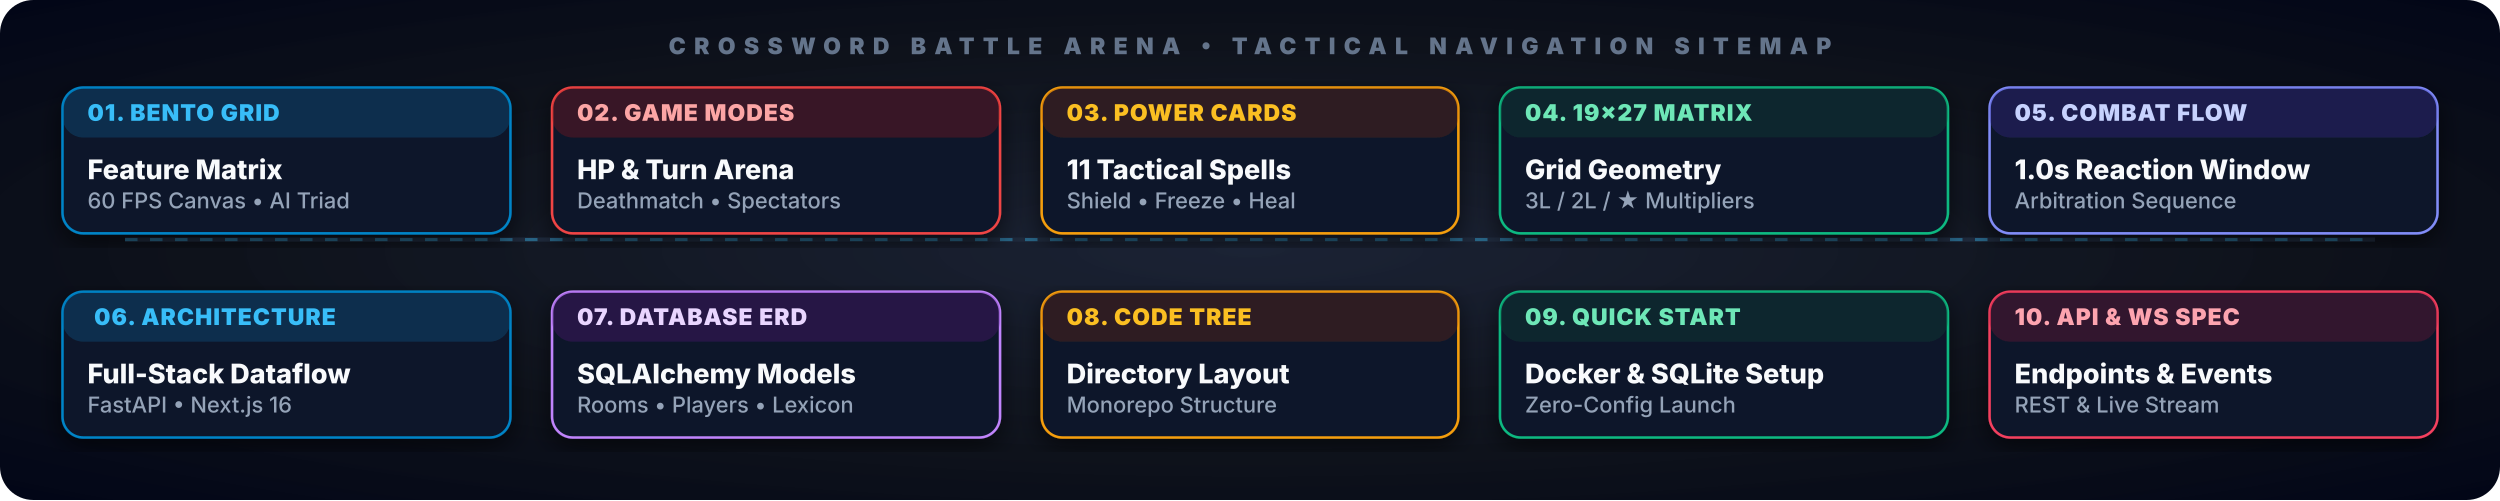
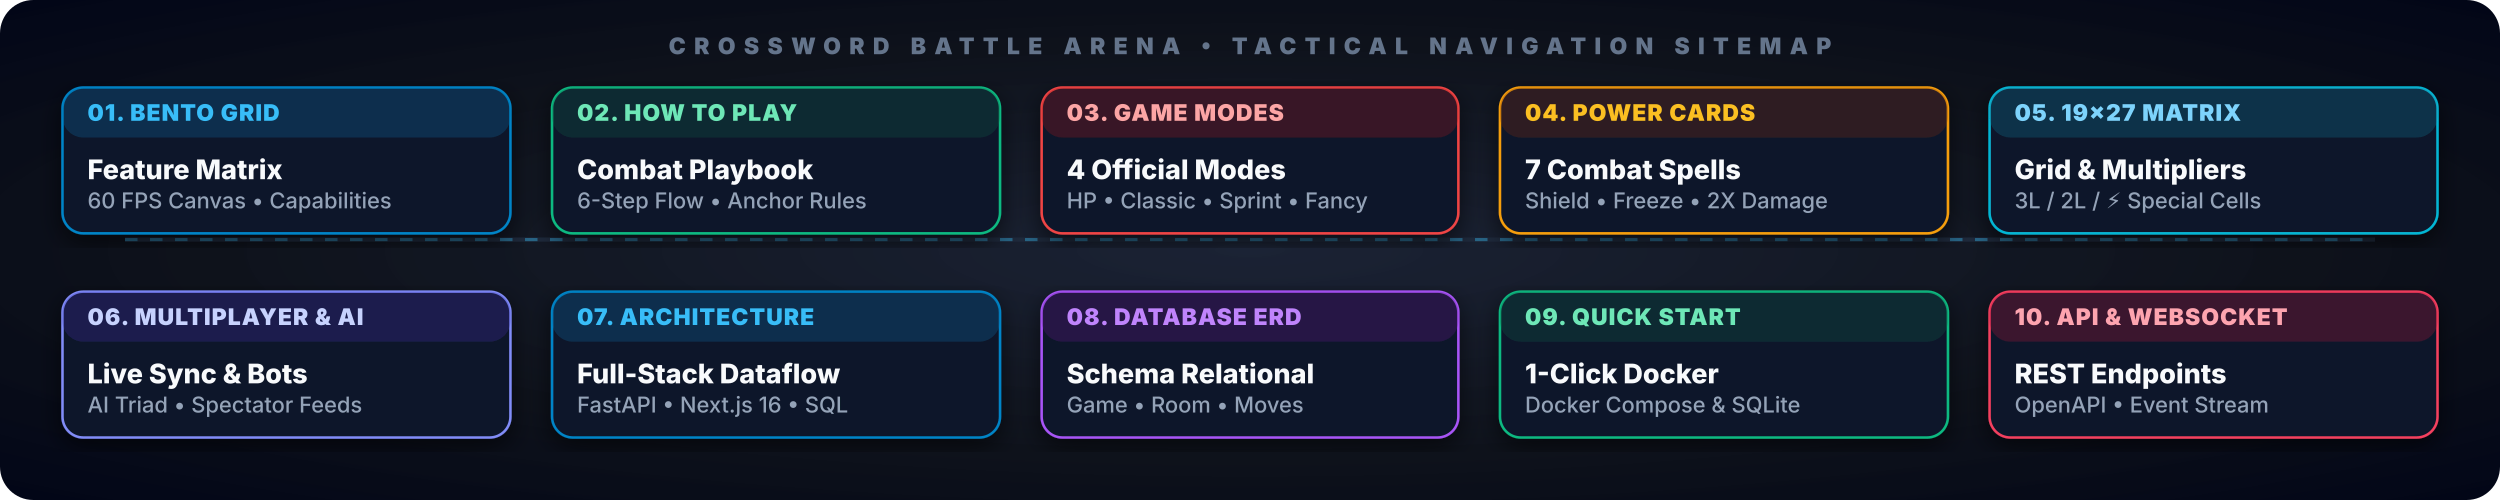
<svg xmlns="http://www.w3.org/2000/svg" viewBox="0 0 1200 240" width="100%" height="100%">
  <defs>
    <radialGradient id="navBg" cx="50%" cy="50%" r="70%">
      <stop offset="0%" stop-color="#0f172a" stop-opacity="0.95" />
      <stop offset="60%" stop-color="#090d16" stop-opacity="0.98" />
      <stop offset="100%" stop-color="#020617" stop-opacity="1" />
    </radialGradient>
    <filter id="navGlow" x="-10%" y="-10%" width="120%" height="120%">
      <feDropShadow dx="0" dy="4" stdDeviation="6" flood-color="#000000" flood-opacity="0.6" />
    </filter>
    <style>
-  @keyframes slowHudGlow {
-  0%, 100% { stroke-opacity: 0.35; }
-  50% { stroke-opacity: 0.95; }
-  }
-  @keyframes dashMove {
-  to { stroke-dashoffset: -32; }
-  }
-  .hud-line { stroke-dasharray: 4 4; animation: slowHudGlow 4s ease-in-out infinite; }
-  .stream-anim { stroke-dasharray: 6 6; animation: dashMove 3s linear infinite; }
-  .nav-card { transition: all 0.3s ease; }
-  </style>
+       @keyframes dashMove {
+         to { stroke-dashoffset: -32; }
+       }
+       .stream-anim { stroke-dasharray: 6 6; animation: dashMove 3s linear infinite; }
+     </style>
  </defs>
  <rect width="1200" height="240" fill="url(#navBg)" rx="16" />
  <g transform="translate(600, 26)">
    <text x="0" y="0" fill="#64748b" font-family="'Inter', -apple-system, sans-serif" font-size="11" font-weight="900" text-anchor="middle" letter-spacing="4">
-  CROSSWORD BATTLE ARENA • TACTICAL NAVIGATION SITEMAP
-  </text>
+       CROSSWORD BATTLE ARENA • TACTICAL NAVIGATION SITEMAP
+     </text>
  </g>
  <path d="M 60 115 L 1140 115" stroke="#1e293b" stroke-width="2" />
  <path d="M 60 115 L 1140 115" stroke="#38bdf8" stroke-width="1.5" class="stream-anim" opacity="0.4" />
  <g transform="translate(30, 42)" filter="url(#navGlow)">
    <rect width="215" height="70" rx="10" fill="#0f172a" stroke="#0284c7" stroke-width="1.2" />
    <rect x="0" y="0" width="215" height="24" rx="10" fill="#0369a1" fill-opacity="0.3" />
-     <text x="12" y="16" fill="#38bdf8" font-family="'Inter', sans-serif" font-size="11" font-weight="900" letter-spacing="0.5"> 01. BENTO GRID</text>
+     <text x="12" y="16" fill="#38bdf8" font-family="'Inter', sans-serif" font-size="11" font-weight="900" letter-spacing="0.5">01. BENTO GRID</text>
    <text x="12" y="44" fill="#f8fafc" font-family="'Inter', sans-serif" font-size="13" font-weight="800">Feature Matrix</text>
-     <text x="12" y="58" fill="#94a3b8" font-family="'Inter', sans-serif" font-size="10.5" font-weight="500">60 FPS Canvas • AI Triad</text>
+     <text x="12" y="58" fill="#94a3b8" font-family="'Inter', sans-serif" font-size="10.5" font-weight="500">60 FPS Canvas • Capabilities</text>
  </g>
  <g transform="translate(265, 42)" filter="url(#navGlow)">
-     <rect width="215" height="70" rx="10" fill="#0f172a" stroke="#ef4444" stroke-width="1.2" />
-     <rect x="0" y="0" width="215" height="24" rx="10" fill="#991b1b" fill-opacity="0.3" />
-     <text x="12" y="16" fill="#fca5a5" font-family="'Inter', sans-serif" font-size="11" font-weight="900" letter-spacing="0.5"> 02. GAME MODES</text>
-     <text x="12" y="44" fill="#f8fafc" font-family="'Inter', sans-serif" font-size="13" font-weight="800">HP &amp; Turn Arena</text>
-     <text x="12" y="58" fill="#94a3b8" font-family="'Inter', sans-serif" font-size="10.5" font-weight="500">Deathmatch • Spectators</text>
+     <rect width="215" height="70" rx="10" fill="#0f172a" stroke="#10b981" stroke-width="1.2" />
+     <rect x="0" y="0" width="215" height="24" rx="10" fill="#065f46" fill-opacity="0.3" />
+     <text x="12" y="16" fill="#6ee7b7" font-family="'Inter', sans-serif" font-size="11" font-weight="900" letter-spacing="0.5">02. HOW TO PLAY</text>
+     <text x="12" y="44" fill="#f8fafc" font-family="'Inter', sans-serif" font-size="13" font-weight="800">Combat Playbook</text>
+     <text x="12" y="58" fill="#94a3b8" font-family="'Inter', sans-serif" font-size="10.5" font-weight="500">6-Step Flow • Anchor Rules</text>
  </g>
  <g transform="translate(500, 42)" filter="url(#navGlow)">
-     <rect width="200" height="70" rx="10" fill="#0f172a" stroke="#f59e0b" stroke-width="1.2" />
-     <rect x="0" y="0" width="200" height="24" rx="10" fill="#78350f" fill-opacity="0.3" />
-     <text x="12" y="16" fill="#fbbf24" font-family="'Inter', sans-serif" font-size="11" font-weight="900" letter-spacing="0.5"> 03. POWER CARDS</text>
-     <text x="12" y="44" fill="#f8fafc" font-family="'Inter', sans-serif" font-size="13" font-weight="800">11 Tactical Spells</text>
-     <text x="12" y="58" fill="#94a3b8" font-family="'Inter', sans-serif" font-size="10.5" font-weight="500">Shield • Freeze • Heal</text>
+     <rect width="200" height="70" rx="10" fill="#0f172a" stroke="#ef4444" stroke-width="1.2" />
+     <rect x="0" y="0" width="200" height="24" rx="10" fill="#991b1b" fill-opacity="0.3" />
+     <text x="12" y="16" fill="#fca5a5" font-family="'Inter', sans-serif" font-size="11" font-weight="900" letter-spacing="0.5">03. GAME MODES</text>
+     <text x="12" y="44" fill="#f8fafc" font-family="'Inter', sans-serif" font-size="13" font-weight="800">4 Official Modes</text>
+     <text x="12" y="58" fill="#94a3b8" font-family="'Inter', sans-serif" font-size="10.5" font-weight="500">HP • Classic • Sprint • Fancy</text>
  </g>
  <g transform="translate(720, 42)" filter="url(#navGlow)">
-     <rect width="215" height="70" rx="10" fill="#0f172a" stroke="#10b981" stroke-width="1.2" />
-     <rect x="0" y="0" width="215" height="24" rx="10" fill="#064e3b" fill-opacity="0.3" />
-     <text x="12" y="16" fill="#6ee7b7" font-family="'Inter', sans-serif" font-size="11" font-weight="900" letter-spacing="0.5"> 04. 19×27 MATRIX</text>
-     <text x="12" y="44" fill="#f8fafc" font-family="'Inter', sans-serif" font-size="13" font-weight="800">Grid Geometry</text>
-     <text x="12" y="58" fill="#94a3b8" font-family="'Inter', sans-serif" font-size="10.5" font-weight="500">3L / 2L / ★ Multipliers</text>
+     <rect width="215" height="70" rx="10" fill="#0f172a" stroke="#f59e0b" stroke-width="1.2" />
+     <rect x="0" y="0" width="215" height="24" rx="10" fill="#78350f" fill-opacity="0.3" />
+     <text x="12" y="16" fill="#fbbf24" font-family="'Inter', sans-serif" font-size="11" font-weight="900" letter-spacing="0.5">04. POWER CARDS</text>
+     <text x="12" y="44" fill="#f8fafc" font-family="'Inter', sans-serif" font-size="13" font-weight="800">7 Combat Spells</text>
+     <text x="12" y="58" fill="#94a3b8" font-family="'Inter', sans-serif" font-size="10.5" font-weight="500">Shield • Freeze • 2X Damage</text>
  </g>
  <g transform="translate(955, 42)" filter="url(#navGlow)">
+     <rect width="215" height="70" rx="10" fill="#0f172a" stroke="#06b6d4" stroke-width="1.2" />
+     <rect x="0" y="0" width="215" height="24" rx="10" fill="#0e7490" fill-opacity="0.3" />
+     <text x="12" y="16" fill="#7dd3fc" font-family="'Inter', sans-serif" font-size="11" font-weight="900" letter-spacing="0.5">05. 19×27 MATRIX</text>
+     <text x="12" y="44" fill="#f8fafc" font-family="'Inter', sans-serif" font-size="13" font-weight="800">Grid &amp; Multipliers</text>
+     <text x="12" y="58" fill="#94a3b8" font-family="'Inter', sans-serif" font-size="10.5" font-weight="500">3L / 2L / ⚡ Special Cells</text>
+   </g>
+   <g transform="translate(30, 140)" filter="url(#navGlow)">
    <rect width="215" height="70" rx="10" fill="#0f172a" stroke="#818cf8" stroke-width="1.2" />
    <rect x="0" y="0" width="215" height="24" rx="10" fill="#3730a3" fill-opacity="0.3" />
-     <text x="12" y="16" fill="#c7d2fe" font-family="'Inter', sans-serif" font-size="11" font-weight="900" letter-spacing="0.5"> 05. COMBAT FLOW</text>
-     <text x="12" y="44" fill="#f8fafc" font-family="'Inter', sans-serif" font-size="13" font-weight="800">1.0s Reaction Window</text>
-     <text x="12" y="58" fill="#94a3b8" font-family="'Inter', sans-serif" font-size="10.5" font-weight="500">Arbitration Sequence</text>
+     <text x="12" y="16" fill="#c7d2fe" font-family="'Inter', sans-serif" font-size="11" font-weight="900" letter-spacing="0.5">06. MULTIPLAYER &amp; AI</text>
+     <text x="12" y="44" fill="#f8fafc" font-family="'Inter', sans-serif" font-size="13" font-weight="800">Live Sync &amp; Bots</text>
+     <text x="12" y="58" fill="#94a3b8" font-family="'Inter', sans-serif" font-size="10.5" font-weight="500">AI Triad • Spectator Feeds</text>
  </g>
-   <g transform="translate(30, 140)" filter="url(#navGlow)">
+   <g transform="translate(265, 140)" filter="url(#navGlow)">
    <rect width="215" height="70" rx="10" fill="#0f172a" stroke="#0284c7" stroke-width="1.2" />
    <rect x="0" y="0" width="215" height="24" rx="10" fill="#0369a1" fill-opacity="0.3" />
-     <text x="12" y="16" fill="#38bdf8" font-family="'Inter', sans-serif" font-size="11" font-weight="900" letter-spacing="0.5">️ 06. ARCHITECTURE</text>
+     <text x="12" y="16" fill="#38bdf8" font-family="'Inter', sans-serif" font-size="11" font-weight="900" letter-spacing="0.5">07. ARCHITECTURE</text>
    <text x="12" y="44" fill="#f8fafc" font-family="'Inter', sans-serif" font-size="13" font-weight="800">Full-Stack Dataflow</text>
-     <text x="12" y="58" fill="#94a3b8" font-family="'Inter', sans-serif" font-size="10.5" font-weight="500">FastAPI • Next.js 16</text>
-   </g>
-   <g transform="translate(265, 140)" filter="url(#navGlow)">
-     <rect width="215" height="70" rx="10" fill="#0f172a" stroke="#c084fc" stroke-width="1.2" />
-     <rect x="0" y="0" width="215" height="24" rx="10" fill="#581c87" fill-opacity="0.3" />
-     <text x="12" y="16" fill="#e9d5ff" font-family="'Inter', sans-serif" font-size="11" font-weight="900" letter-spacing="0.5"> 07. DATABASE ERD</text>
-     <text x="12" y="44" fill="#f8fafc" font-family="'Inter', sans-serif" font-size="13" font-weight="800">SQLAlchemy Models</text>
-     <text x="12" y="58" fill="#94a3b8" font-family="'Inter', sans-serif" font-size="10.5" font-weight="500">Rooms • Players • Lexicon</text>
+     <text x="12" y="58" fill="#94a3b8" font-family="'Inter', sans-serif" font-size="10.5" font-weight="500">FastAPI • Next.js 16 • SQL</text>
  </g>
  <g transform="translate(500, 140)" filter="url(#navGlow)">
-     <rect width="200" height="70" rx="10" fill="#0f172a" stroke="#f59e0b" stroke-width="1.2" />
-     <rect x="0" y="0" width="200" height="24" rx="10" fill="#78350f" fill-opacity="0.3" />
-     <text x="12" y="16" fill="#fbbf24" font-family="'Inter', sans-serif" font-size="11" font-weight="900" letter-spacing="0.5"> 08. CODE TREE</text>
-     <text x="12" y="44" fill="#f8fafc" font-family="'Inter', sans-serif" font-size="13" font-weight="800">Directory Layout</text>
-     <text x="12" y="58" fill="#94a3b8" font-family="'Inter', sans-serif" font-size="10.5" font-weight="500">Monorepo Structure</text>
+     <rect width="200" height="70" rx="10" fill="#0f172a" stroke="#a855f7" stroke-width="1.2" />
+     <rect x="0" y="0" width="200" height="24" rx="10" fill="#581c87" fill-opacity="0.3" />
+     <text x="12" y="16" fill="#c084fc" font-family="'Inter', sans-serif" font-size="11" font-weight="900" letter-spacing="0.5">08. DATABASE ERD</text>
+     <text x="12" y="44" fill="#f8fafc" font-family="'Inter', sans-serif" font-size="13" font-weight="800">Schema Relational</text>
+     <text x="12" y="58" fill="#94a3b8" font-family="'Inter', sans-serif" font-size="10.5" font-weight="500">Game • Room • Moves</text>
  </g>
  <g transform="translate(720, 140)" filter="url(#navGlow)">
    <rect width="215" height="70" rx="10" fill="#0f172a" stroke="#10b981" stroke-width="1.2" />
-     <rect x="0" y="0" width="215" height="24" rx="10" fill="#064e3b" fill-opacity="0.3" />
-     <text x="12" y="16" fill="#6ee7b7" font-family="'Inter', sans-serif" font-size="11" font-weight="900" letter-spacing="0.5"> 09. QUICK START</text>
-     <text x="12" y="44" fill="#f8fafc" font-family="'Inter', sans-serif" font-size="13" font-weight="800">Docker &amp; SQLite Setup</text>
-     <text x="12" y="58" fill="#94a3b8" font-family="'Inter', sans-serif" font-size="10.5" font-weight="500">Zero-Config Launch</text>
+     <rect x="0" y="0" width="215" height="24" rx="10" fill="#065f46" fill-opacity="0.3" />
+     <text x="12" y="16" fill="#6ee7b7" font-family="'Inter', sans-serif" font-size="11" font-weight="900" letter-spacing="0.5">09. QUICK START</text>
+     <text x="12" y="44" fill="#f8fafc" font-family="'Inter', sans-serif" font-size="13" font-weight="800">1-Click Docker</text>
+     <text x="12" y="58" fill="#94a3b8" font-family="'Inter', sans-serif" font-size="10.5" font-weight="500">Docker Compose &amp; SQLite</text>
  </g>
  <g transform="translate(955, 140)" filter="url(#navGlow)">
    <rect width="215" height="70" rx="10" fill="#0f172a" stroke="#f43f5e" stroke-width="1.2" />
-     <rect x="0" y="0" width="215" height="24" rx="10" fill="#881337" fill-opacity="0.3" />
-     <text x="12" y="16" fill="#fda4af" font-family="'Inter', sans-serif" font-size="11" font-weight="900" letter-spacing="0.5"> 10. API &amp; WS SPEC</text>
-     <text x="12" y="44" fill="#f8fafc" font-family="'Inter', sans-serif" font-size="13" font-weight="800">Endpoints &amp; Events</text>
-     <text x="12" y="58" fill="#94a3b8" font-family="'Inter', sans-serif" font-size="10.5" font-weight="500">REST &amp; Live Stream</text>
+     <rect x="0" y="0" width="215" height="24" rx="10" fill="#9f1239" fill-opacity="0.3" />
+     <text x="12" y="16" fill="#fda4af" font-family="'Inter', sans-serif" font-size="11" font-weight="900" letter-spacing="0.5">10. API &amp; WEBSOCKET</text>
+     <text x="12" y="44" fill="#f8fafc" font-family="'Inter', sans-serif" font-size="13" font-weight="800">REST Endpoints</text>
+     <text x="12" y="58" fill="#94a3b8" font-family="'Inter', sans-serif" font-size="10.5" font-weight="500">OpenAPI • Event Stream</text>
  </g>
</svg>
